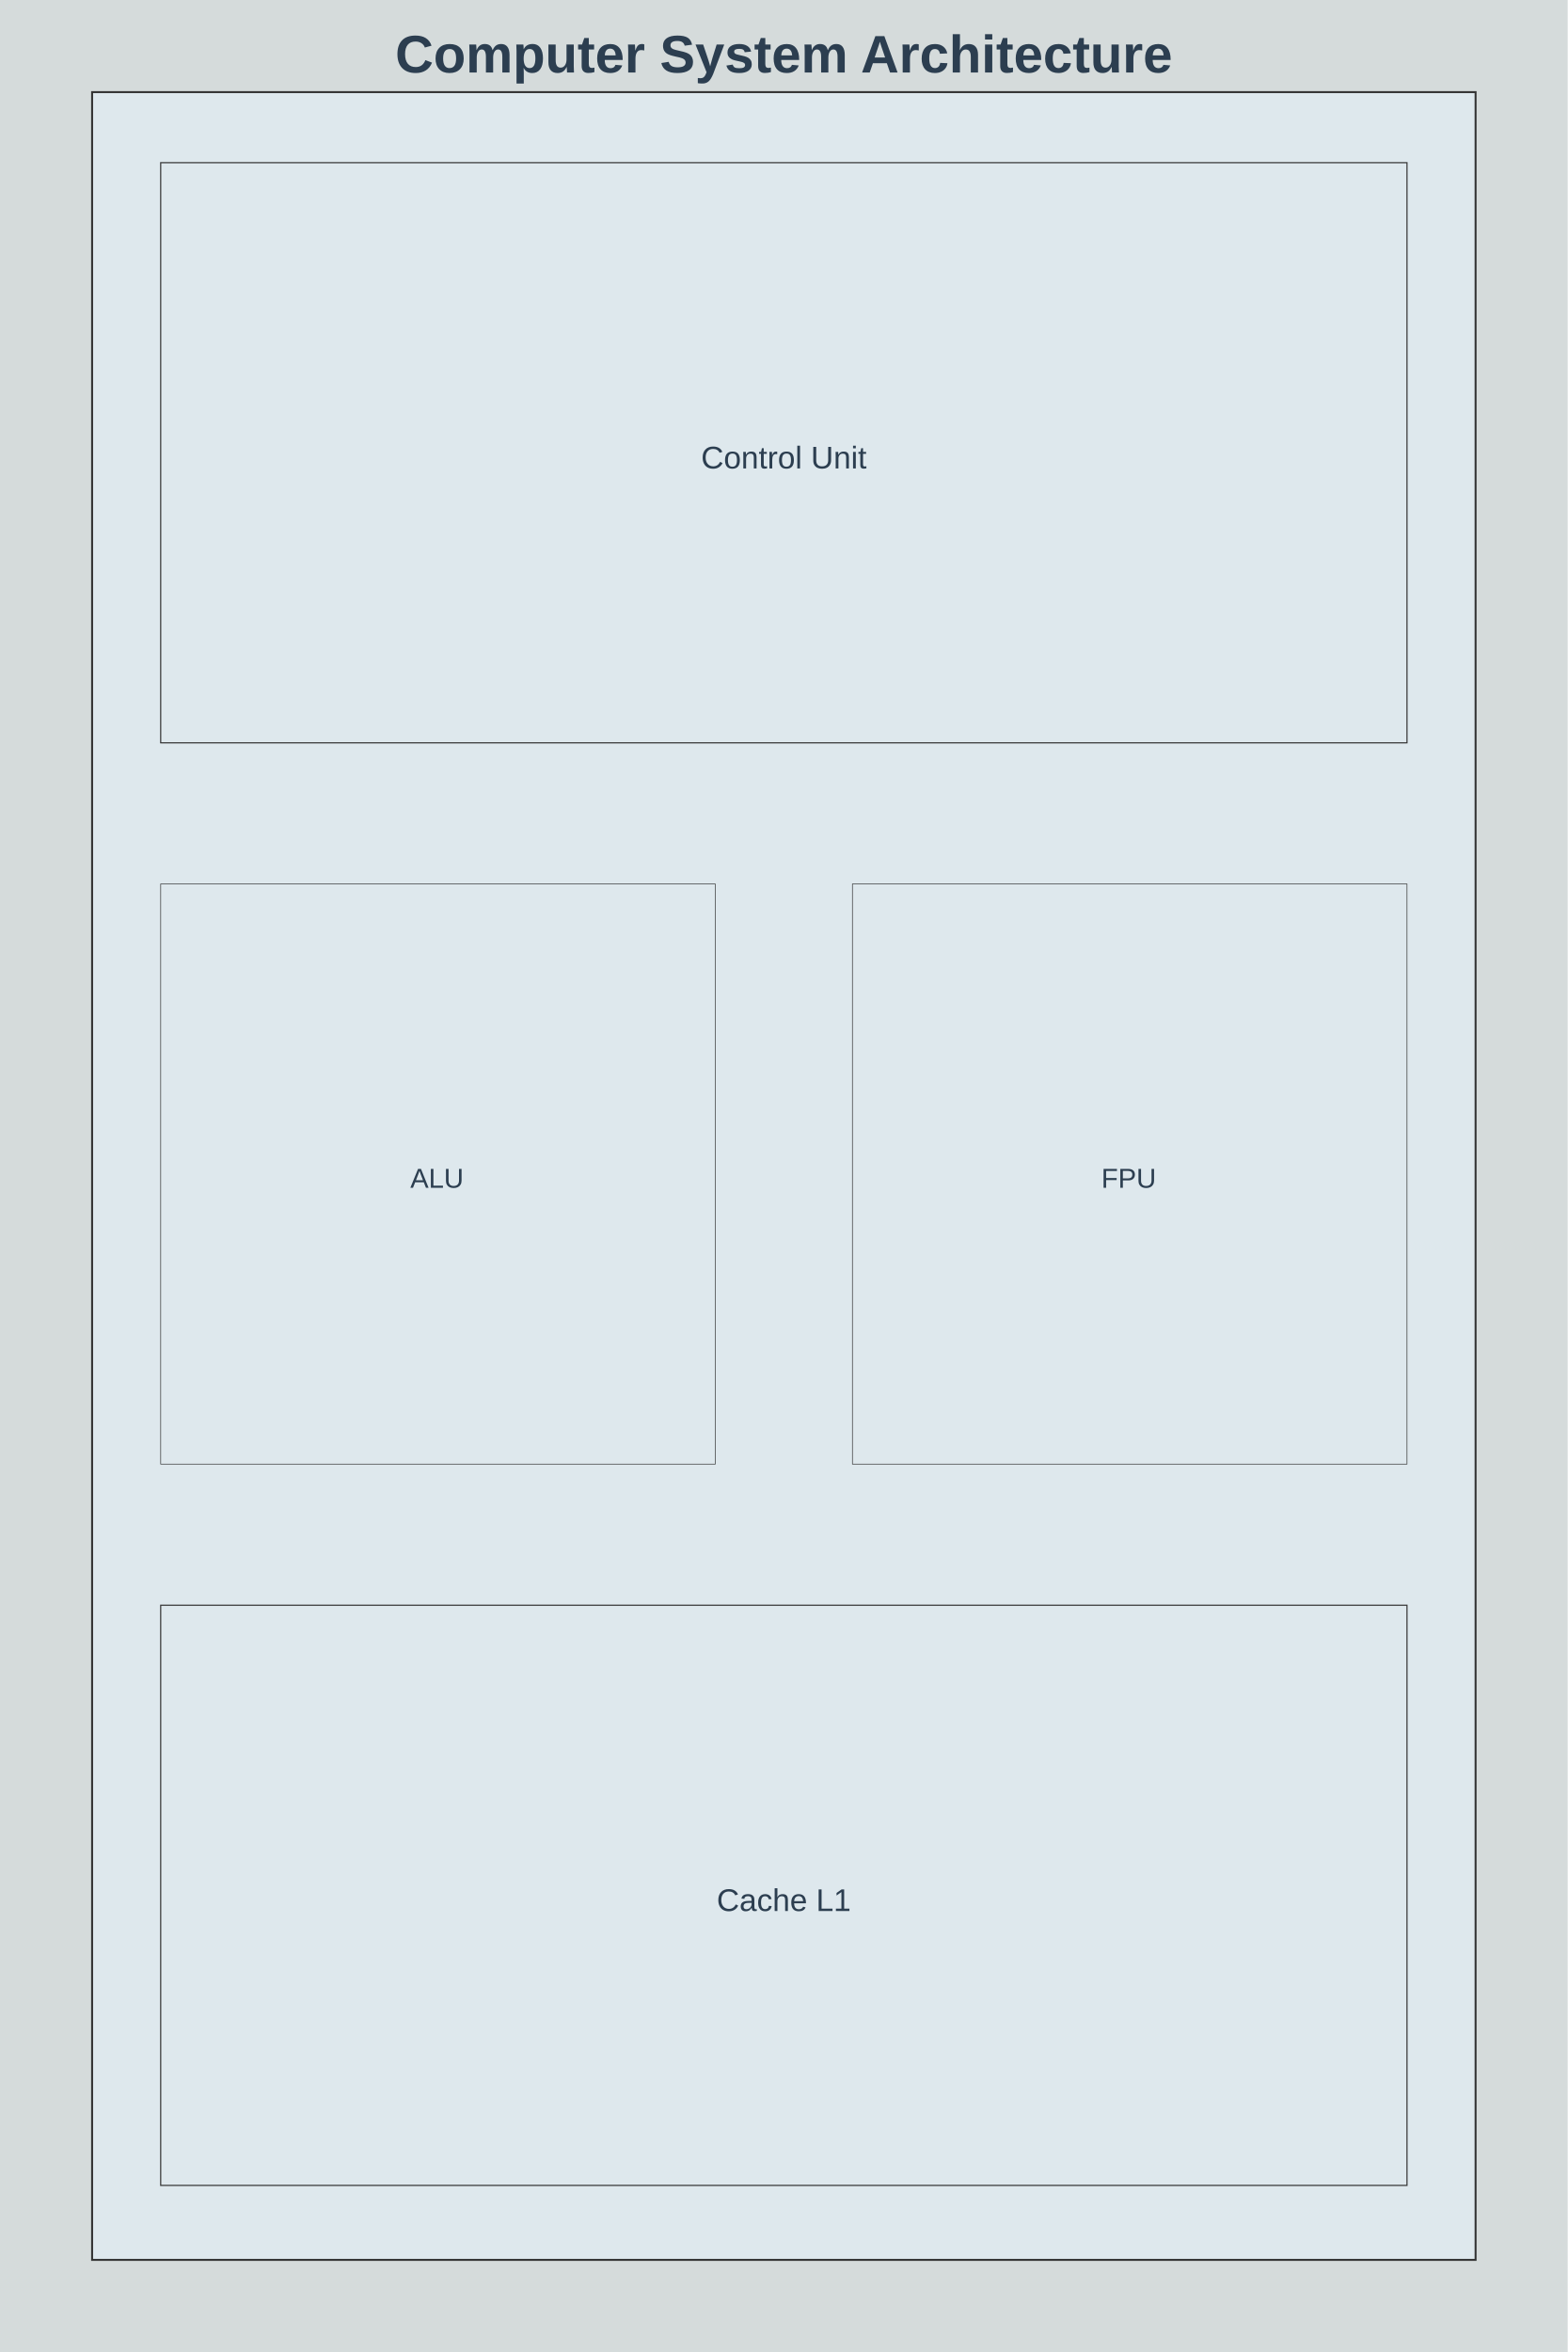
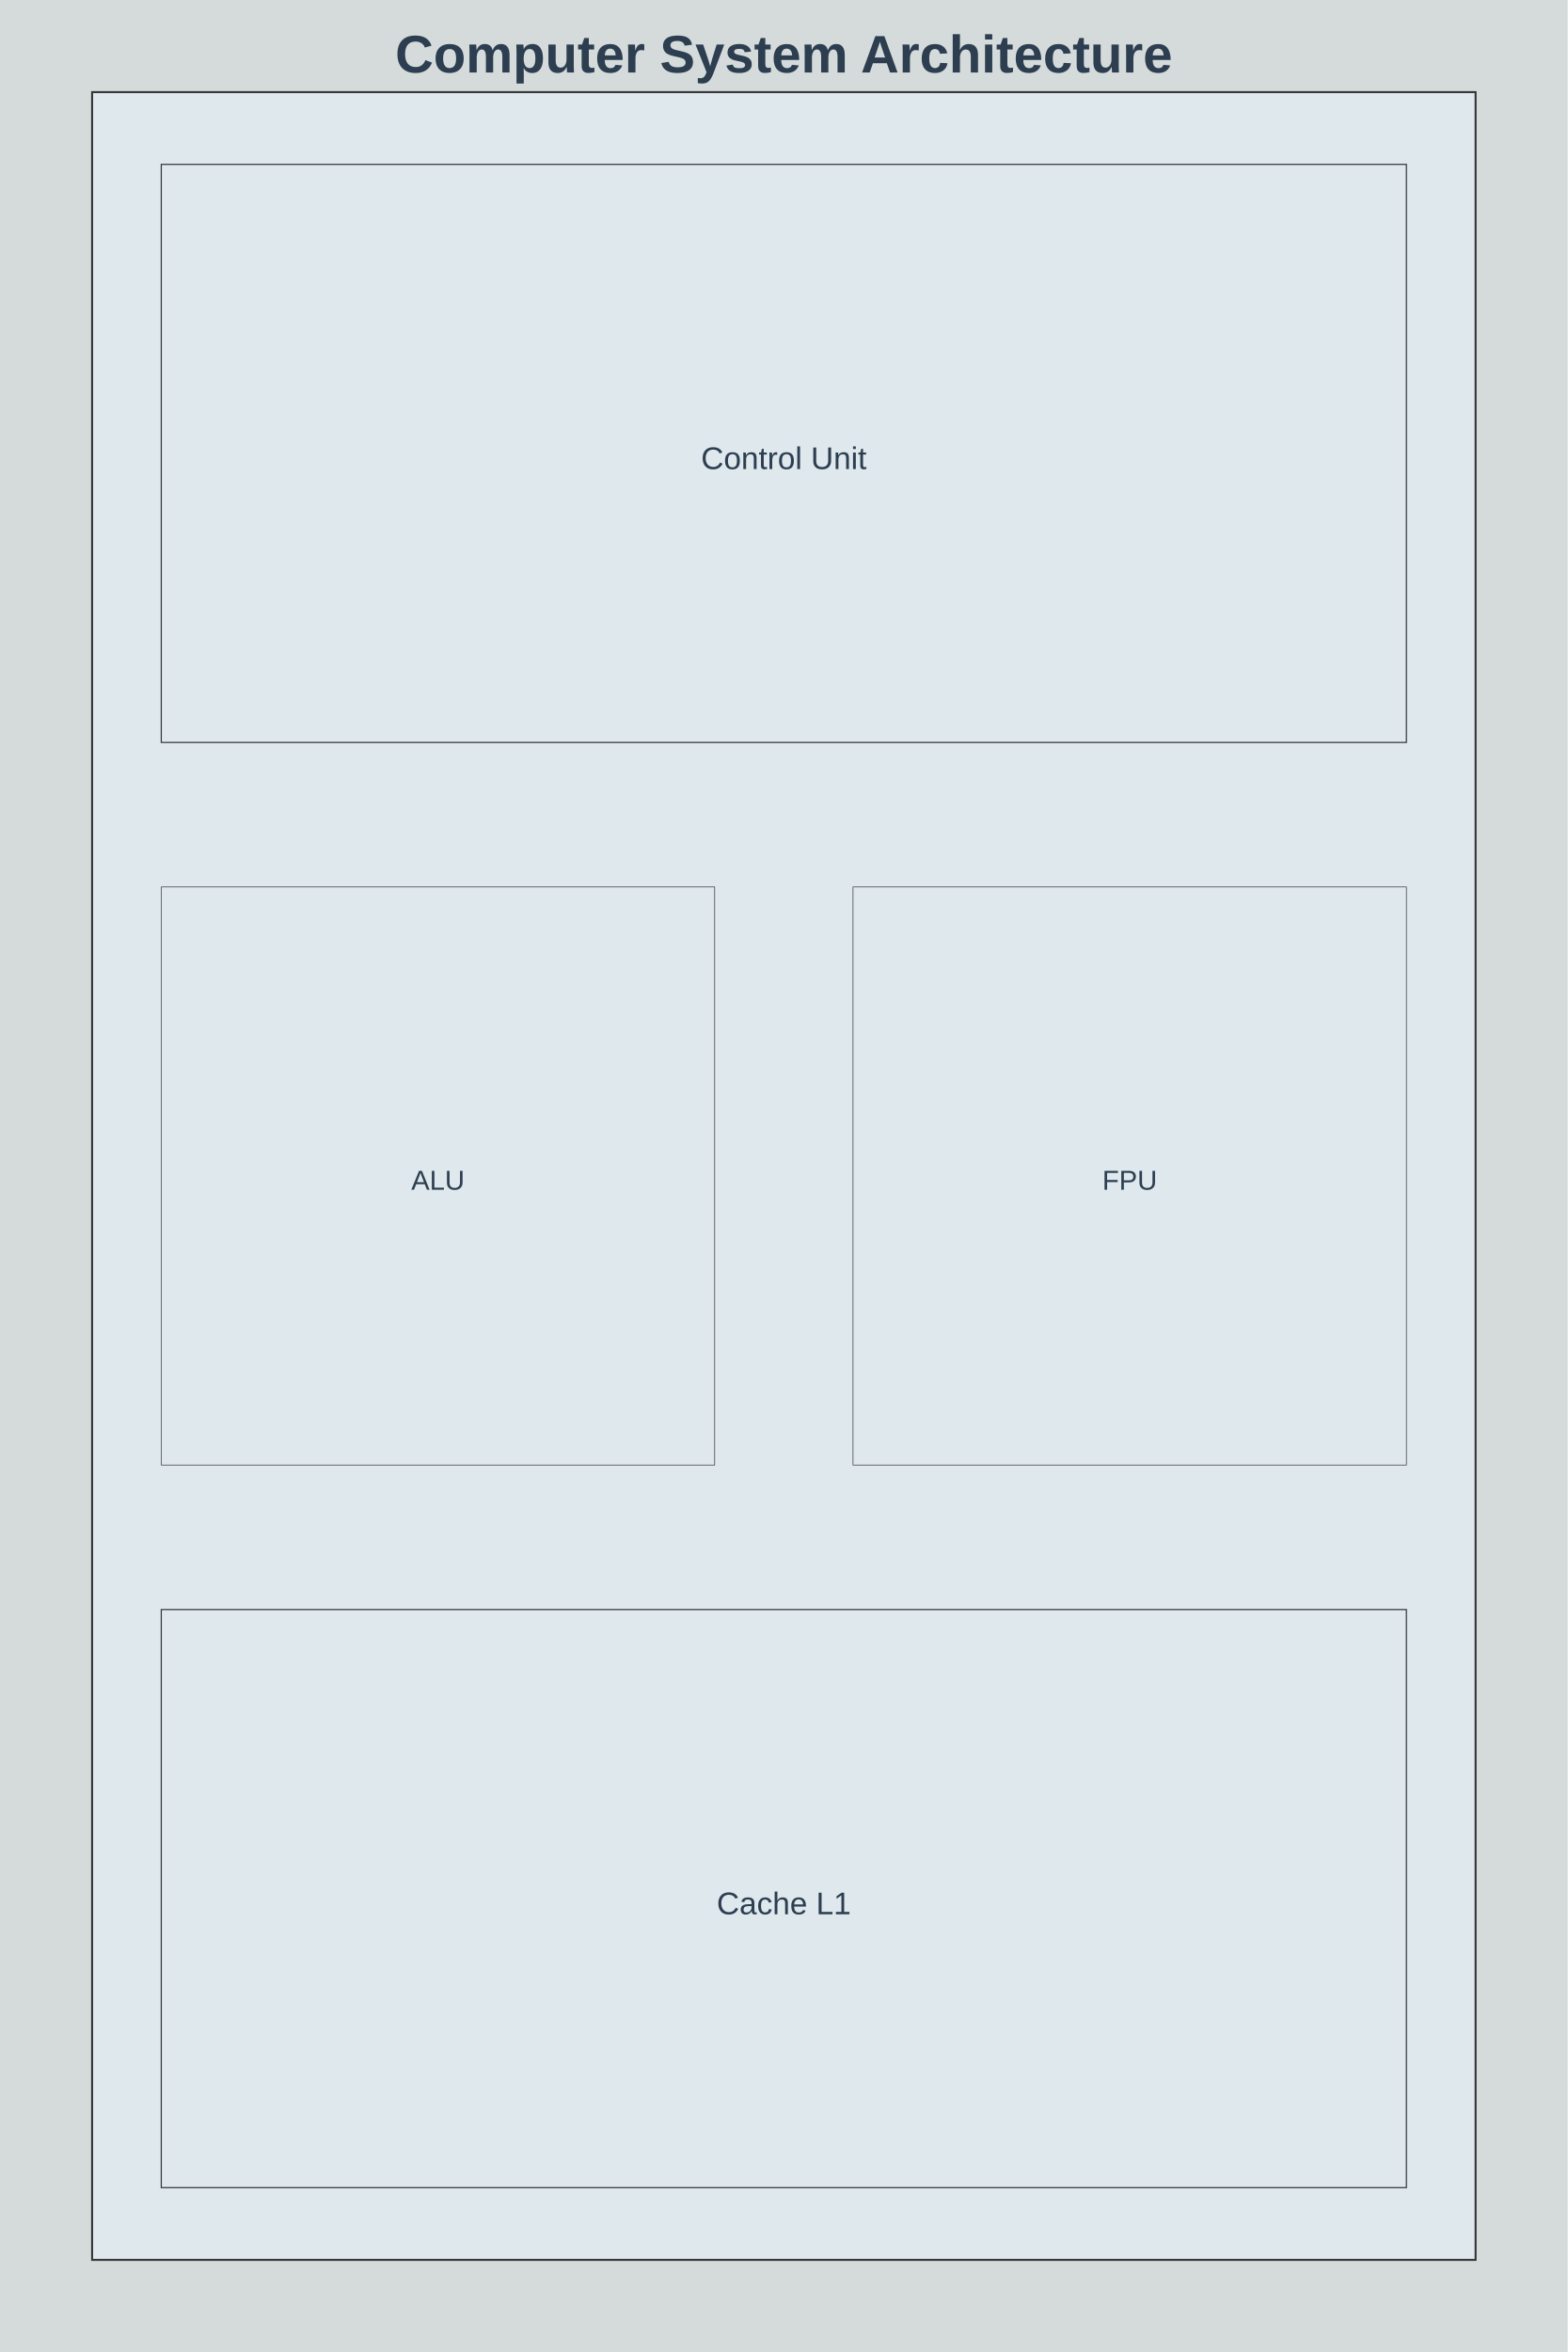
<svg xmlns="http://www.w3.org/2000/svg" height="1200" viewBox="0 0 800 1200" width="800">
  <rect fill="#D5DBDB" height="100%" width="100%" />
  <rect fill="#DEE8ED" height="1106" stroke="#333" stroke-width="1" width="706" x="47" y="47" />
-   <rect fill="transparent" height="296" stroke="#333" stroke-width="0.584" width="636" x="82" y="83" />
-   <rect fill="transparent" height="296" stroke="#333" stroke-width="0.334" width="283" x="82" y="451" />
-   <rect fill="transparent" height="296" stroke="#333" stroke-width="0.334" width="283" x="435" y="451" />
-   <rect fill="transparent" height="296" stroke="#333" stroke-width="0.584" width="636" x="82" y="819" />
-   <text dominant-baseline="auto" fill="#2C3E50" font-family="Arial, sans-serif" font-size="16" text-anchor="middle" x="400" y="239">
+   <rect fill="transparent" height="294.933" stroke="#333" stroke-width="0.583" width="635.4" x="82.3" y="83.867" />
+   <rect fill="transparent" height="294.933" stroke="#333" stroke-width="0.333" width="282.4" x="82.3" y="452.533" />
+   <rect fill="transparent" height="294.933" stroke="#333" stroke-width="0.333" width="282.4" x="435.3" y="452.533" />
+   <rect fill="transparent" height="294.933" stroke="#333" stroke-width="0.583" width="635.4" x="82.3" y="821.2" />
+   <text dominant-baseline="auto" fill="#2C3E50" font-family="Arial, sans-serif" font-size="16" text-anchor="middle" x="400" y="239.333">
Control Unit
</text>
-   <text dominant-baseline="auto" fill="#2C3E50" font-family="Arial, sans-serif" font-size="14" text-anchor="middle" x="223" y="606">
+   <text dominant-baseline="auto" fill="#2C3E50" font-family="Arial, sans-serif" font-size="14" text-anchor="middle" x="223.5" y="607">
ALU
</text>
-   <text dominant-baseline="auto" fill="#2C3E50" font-family="Arial, sans-serif" font-size="14" text-anchor="middle" x="576" y="606">
+   <text dominant-baseline="auto" fill="#2C3E50" font-family="Arial, sans-serif" font-size="14" text-anchor="middle" x="576.5" y="607">
FPU
</text>
-   <text dominant-baseline="auto" fill="#2C3E50" font-family="Arial, sans-serif" font-size="16" text-anchor="middle" x="400" y="975">
+   <text dominant-baseline="auto" fill="#2C3E50" font-family="Arial, sans-serif" font-size="16" text-anchor="middle" x="400" y="976.667">
Cache L1
</text>
  <defs>
    <marker id="arrowhead" markerHeight="10" markerUnits="strokeWidth" markerWidth="10" orient="auto" refX="9" refY="3">
      <polygon fill="#333" points="0,0 0,6 9,3" />
    </marker>
  </defs>
  <text fill="#2C3E50" font-family="Arial, sans-serif" font-size="27" font-weight="bold" text-anchor="middle" x="400" y="37">
Computer System Architecture
</text>
</svg>
